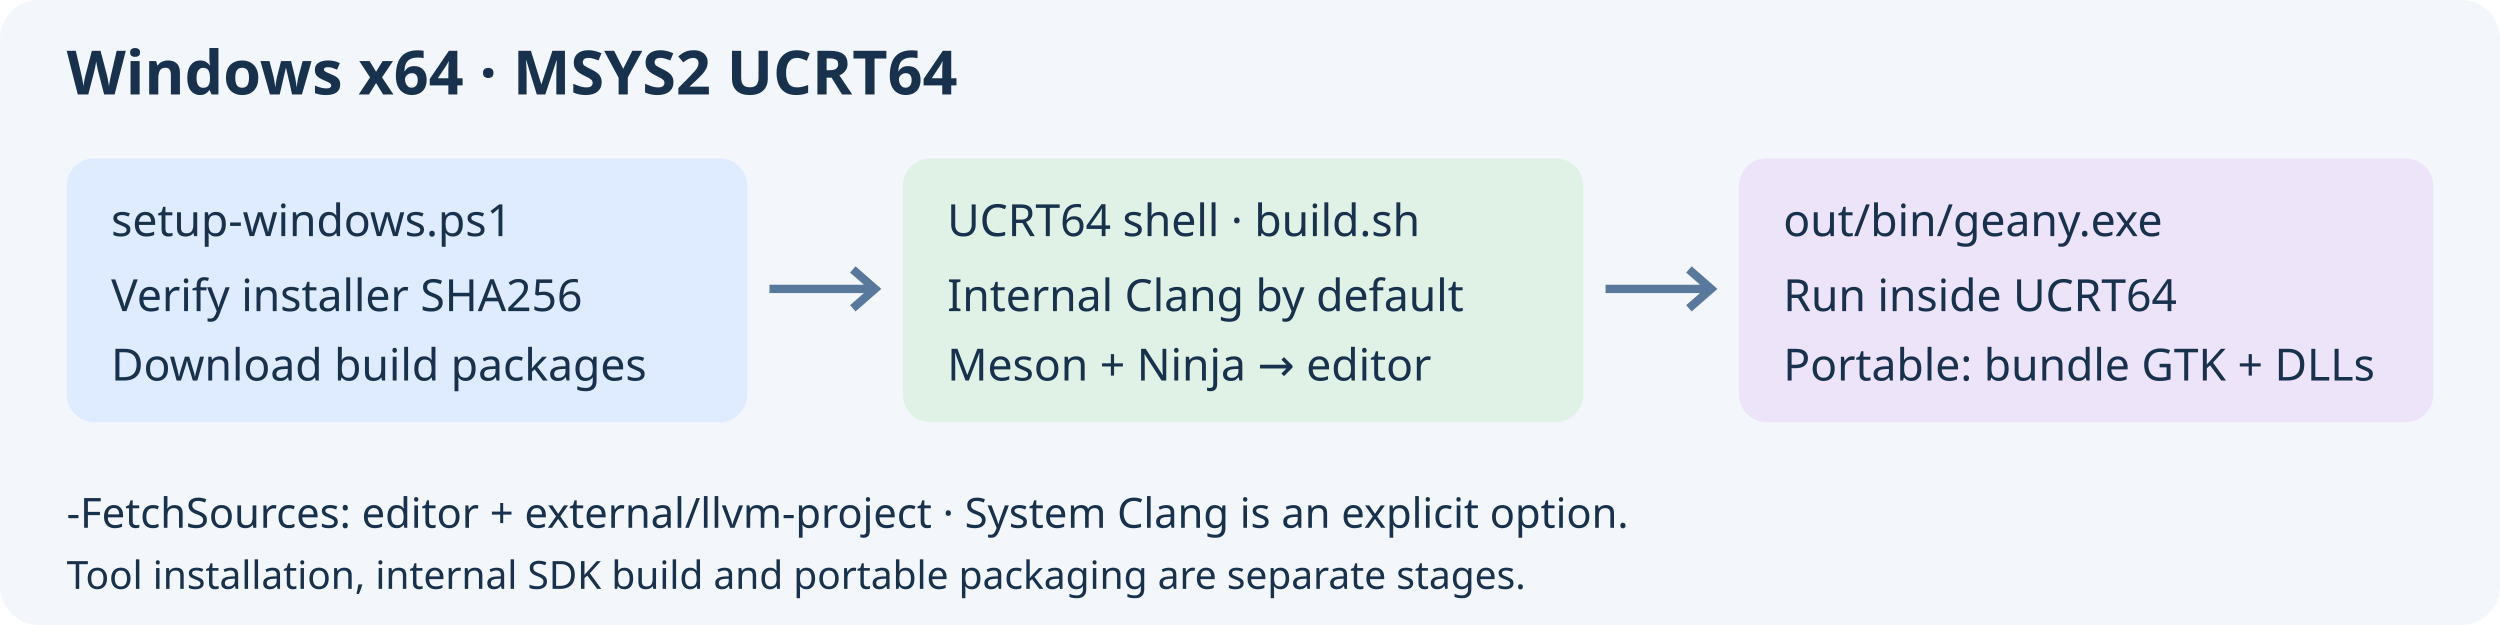
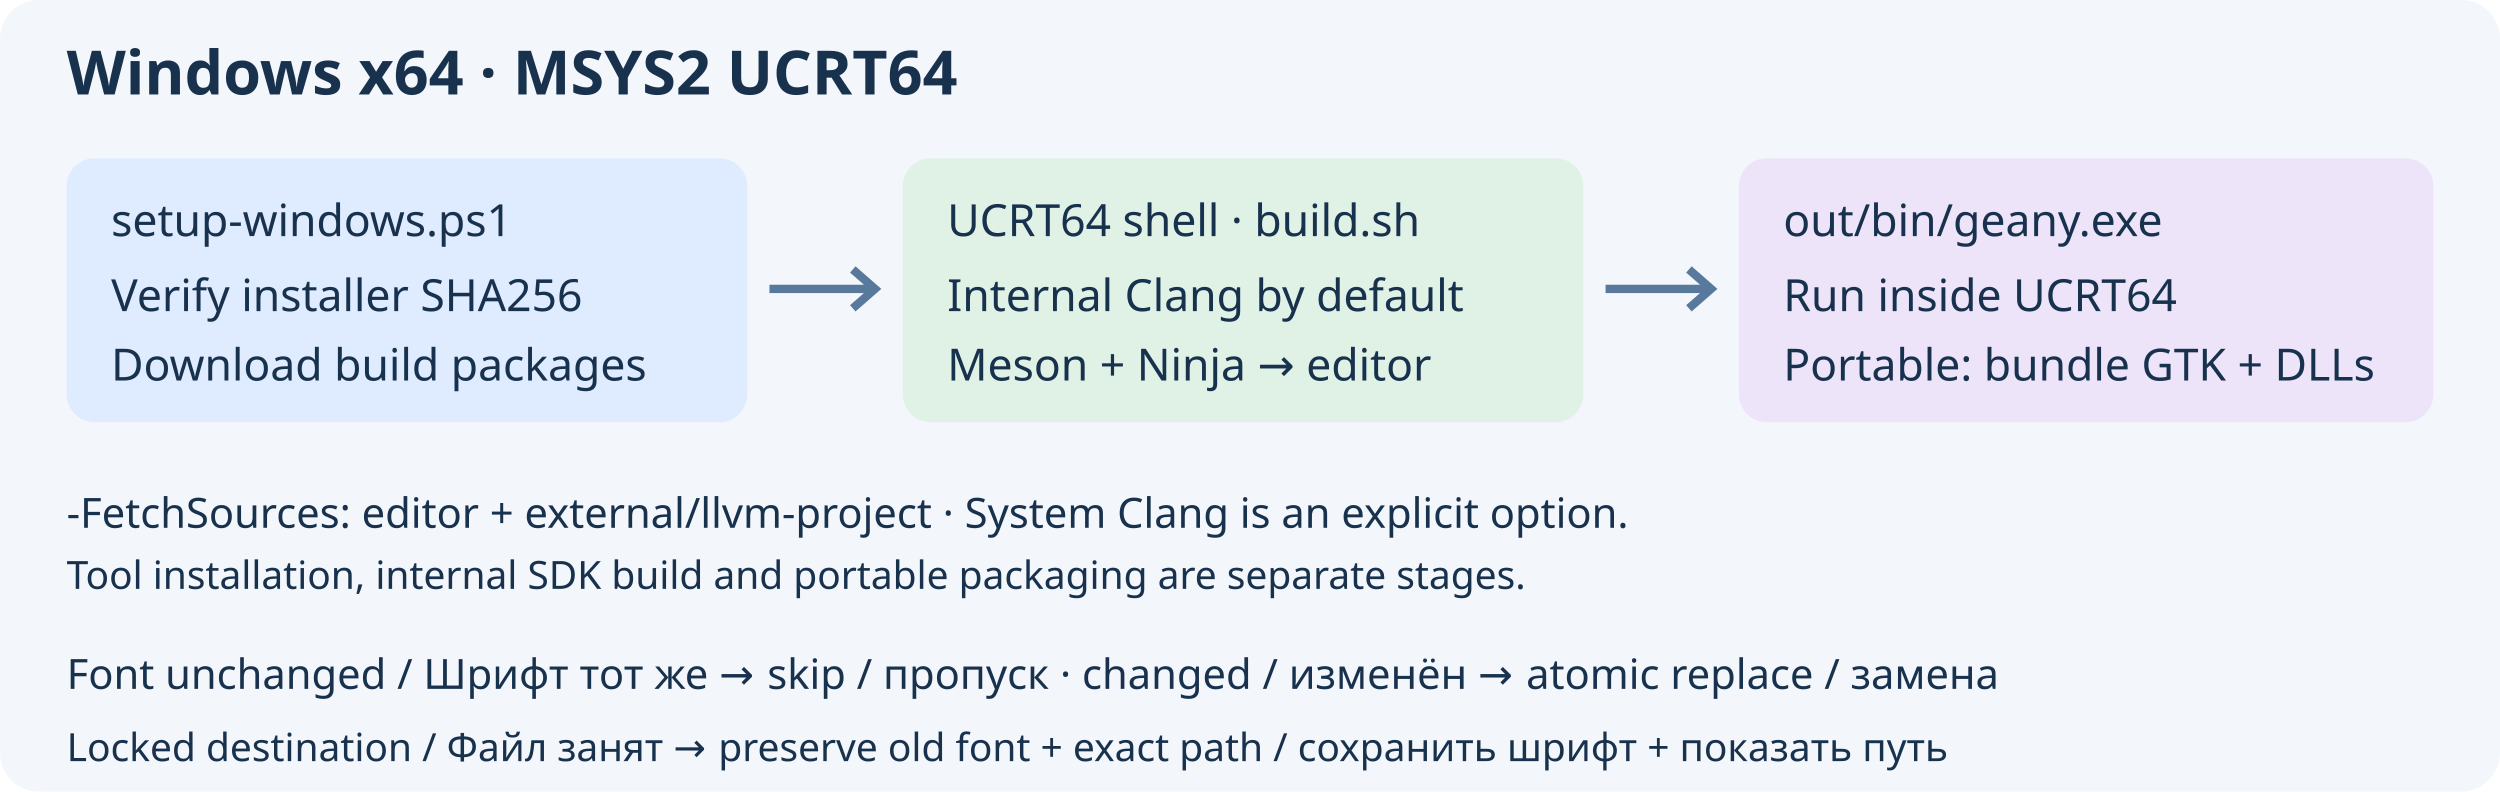
- <svg xmlns="http://www.w3.org/2000/svg" width="900" height="225" viewBox="0 0 900 225">
-   <rect width="900" height="225" rx="14" fill="#f3f6fb" />
+ <svg xmlns="http://www.w3.org/2000/svg" width="900" height="285" viewBox="0 0 900 285">
+   <rect width="900" height="285" rx="14" fill="#f3f6fb" />
  <g font-family="sans-serif" fill="#18324e">
    <text x="24" y="34" font-size="22" font-weight="bold">Windows x64 · MSYS2 UCRT64</text>
    <g font-size="16">
      <rect x="24" y="57" width="245" height="95" rx="10" fill="#dfebff" />
      <text x="40" y="85">setup-windows.ps1</text>
      <text x="40" y="112">Verify installer SHA256</text>
      <text x="40" y="137">Download build packages</text>
      <rect x="325" y="57" width="245" height="95" rx="10" fill="#e0f1e6" />
      <text x="341" y="85">UCRT64 shell · build.sh</text>
      <text x="341" y="112">Internal Clang by default</text>
      <text x="341" y="137">Meson + Ninja → editor</text>
      <rect x="626" y="57" width="250" height="95" rx="10" fill="#eee4fa" />
      <text x="642" y="85">out/bin/geany.exe</text>
      <text x="642" y="112">Run inside UCRT64</text>
      <text x="642" y="137">Portable: bundle GTK + DLLs</text>
    </g>
    <text x="24" y="190" font-size="15">-FetchSources: editor + external/llvm-project · System Clang is an explicit option.</text>
    <text x="24" y="212" font-size="14">Tool installation, internal SDK build and portable packaging are separate stages.</text>
  </g>
  <g fill="none" stroke="#58799b" stroke-width="3">
    <path d="M277 104h38m-8-7 8 7-8 7" />
    <path d="M578 104h38m-8-7 8 7-8 7" />
  </g>
+   <text x="24" y="248" font-family="sans-serif" font-size="15" fill="#18324e">Font unchanged / Шрифт тот же → skip / пропуск · changed / изменён → atomic replace / замена</text>
+   <text x="24" y="274" font-family="sans-serif" font-size="14" fill="#18324e">Locked destination / Файл занят → preserve old font + exact path / сохранить шрифт + показать путь</text>
</svg>
